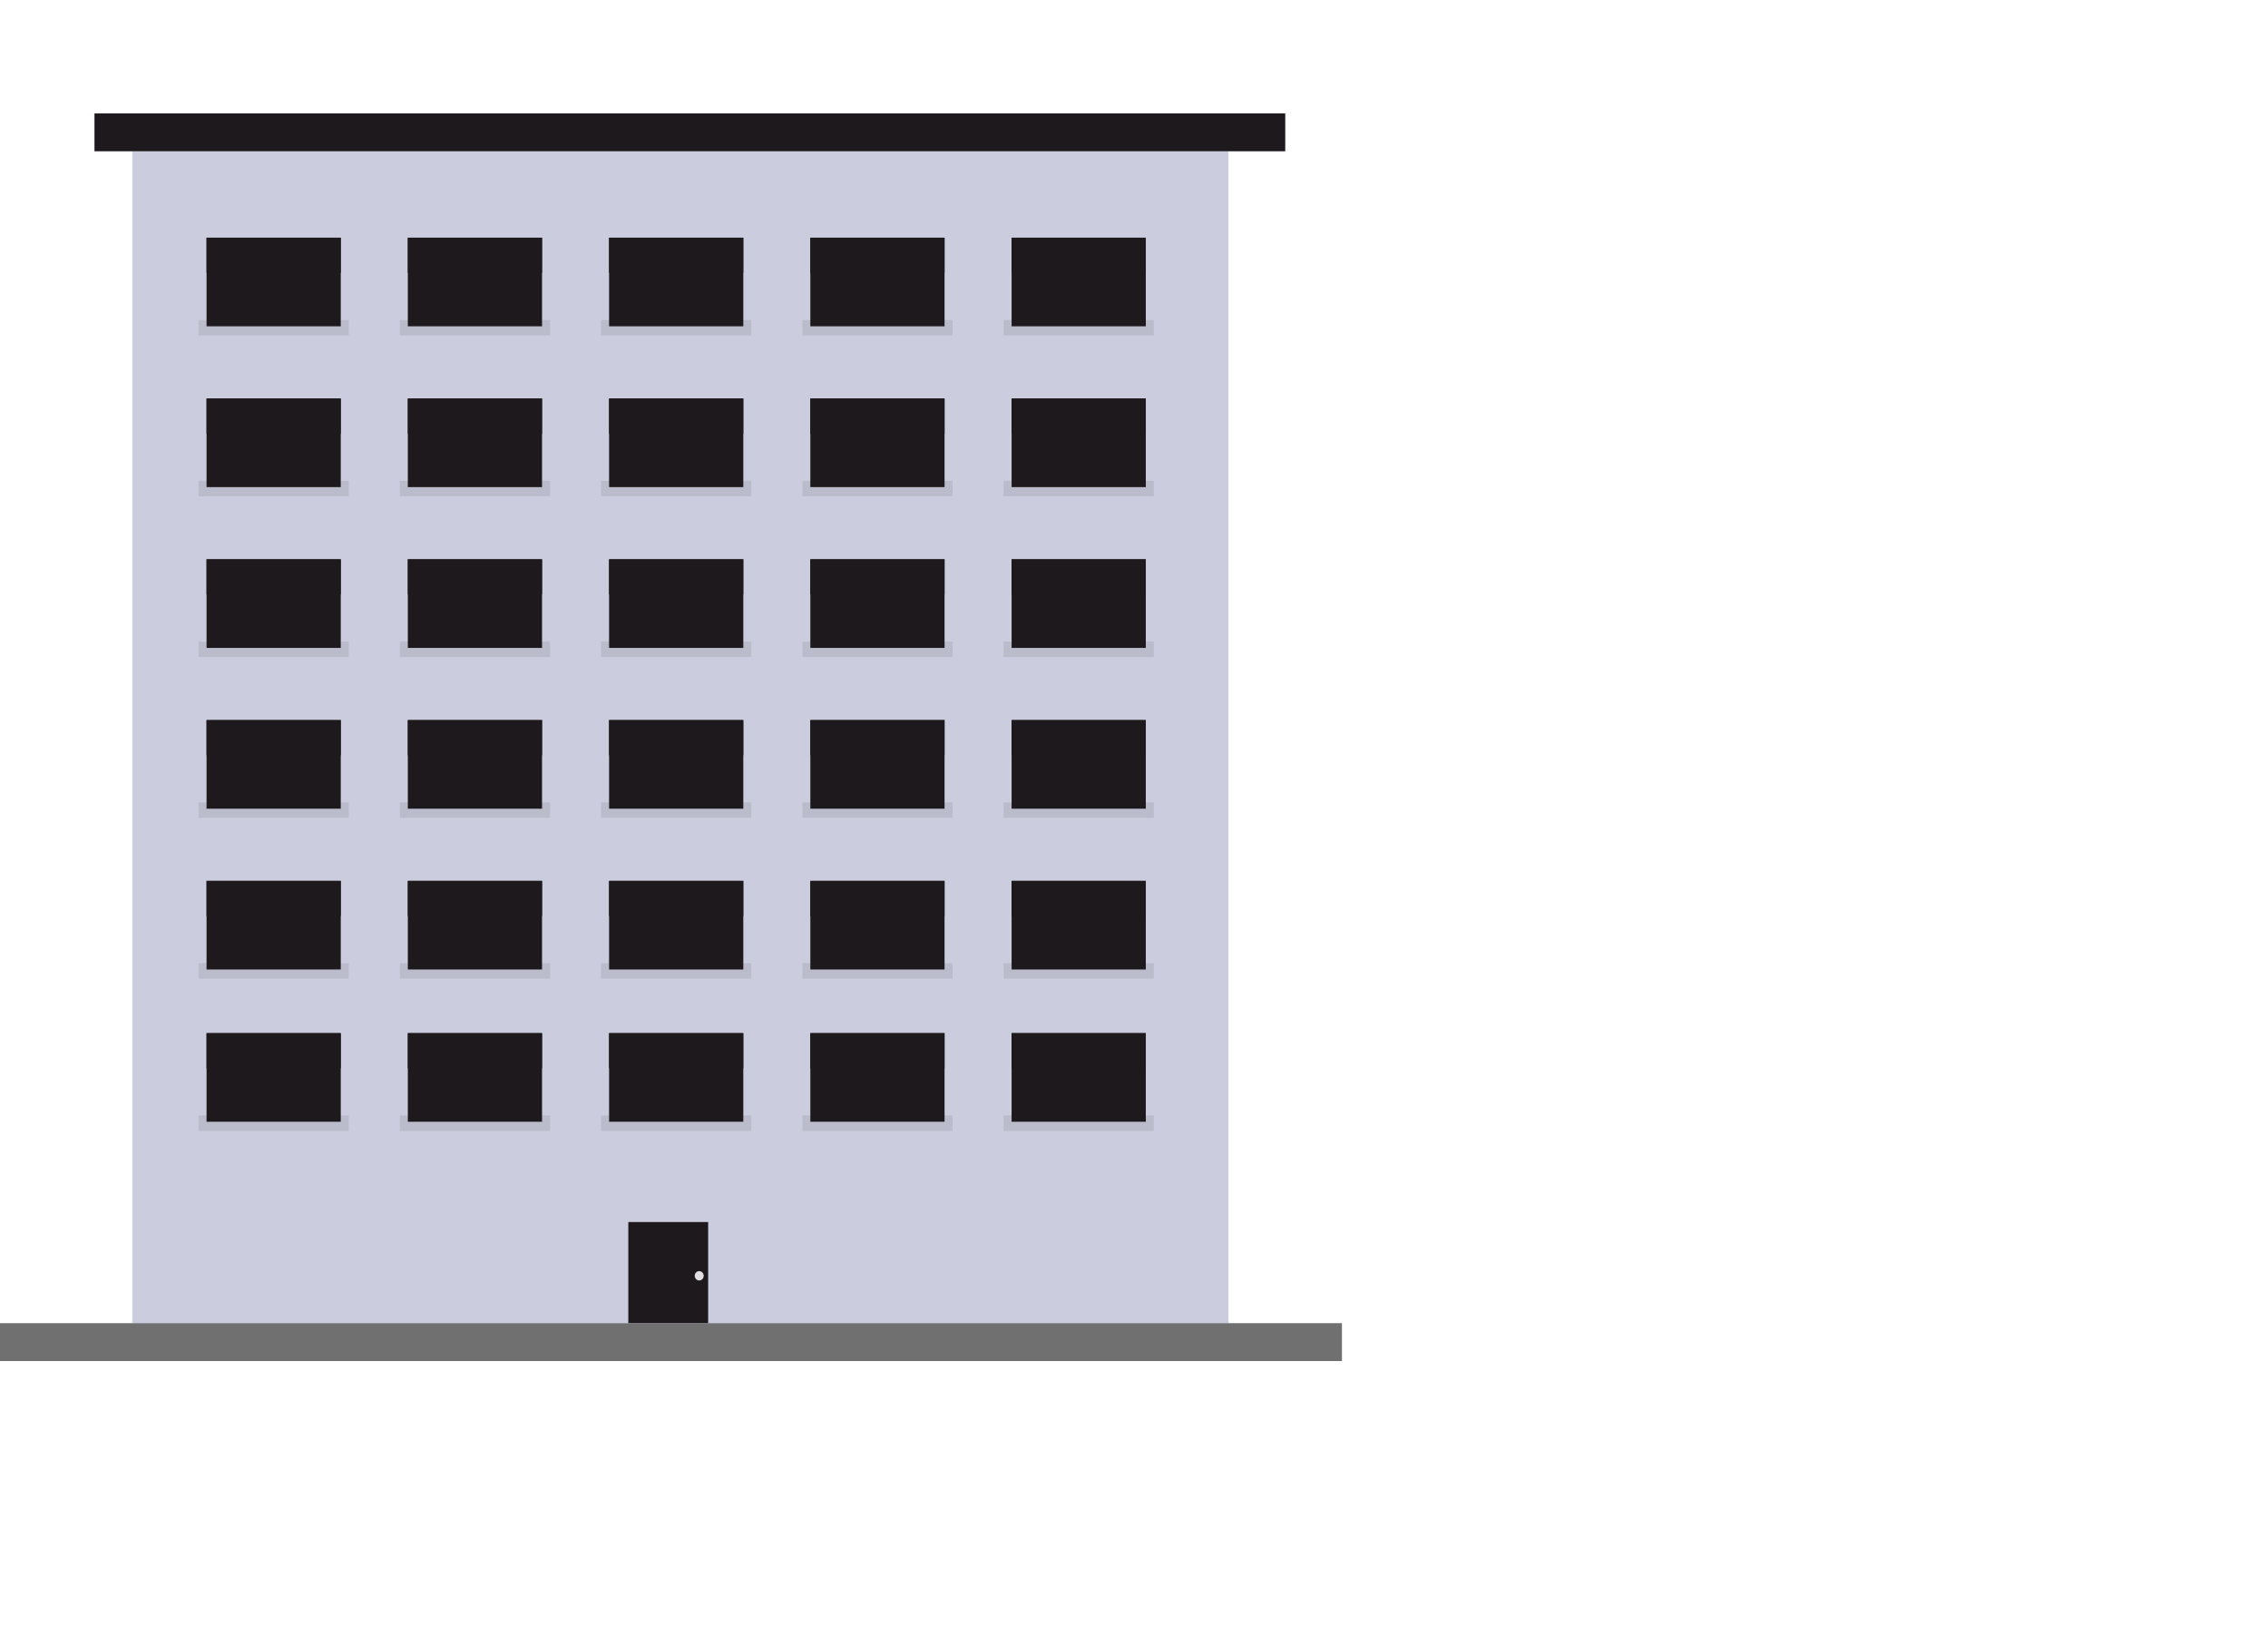
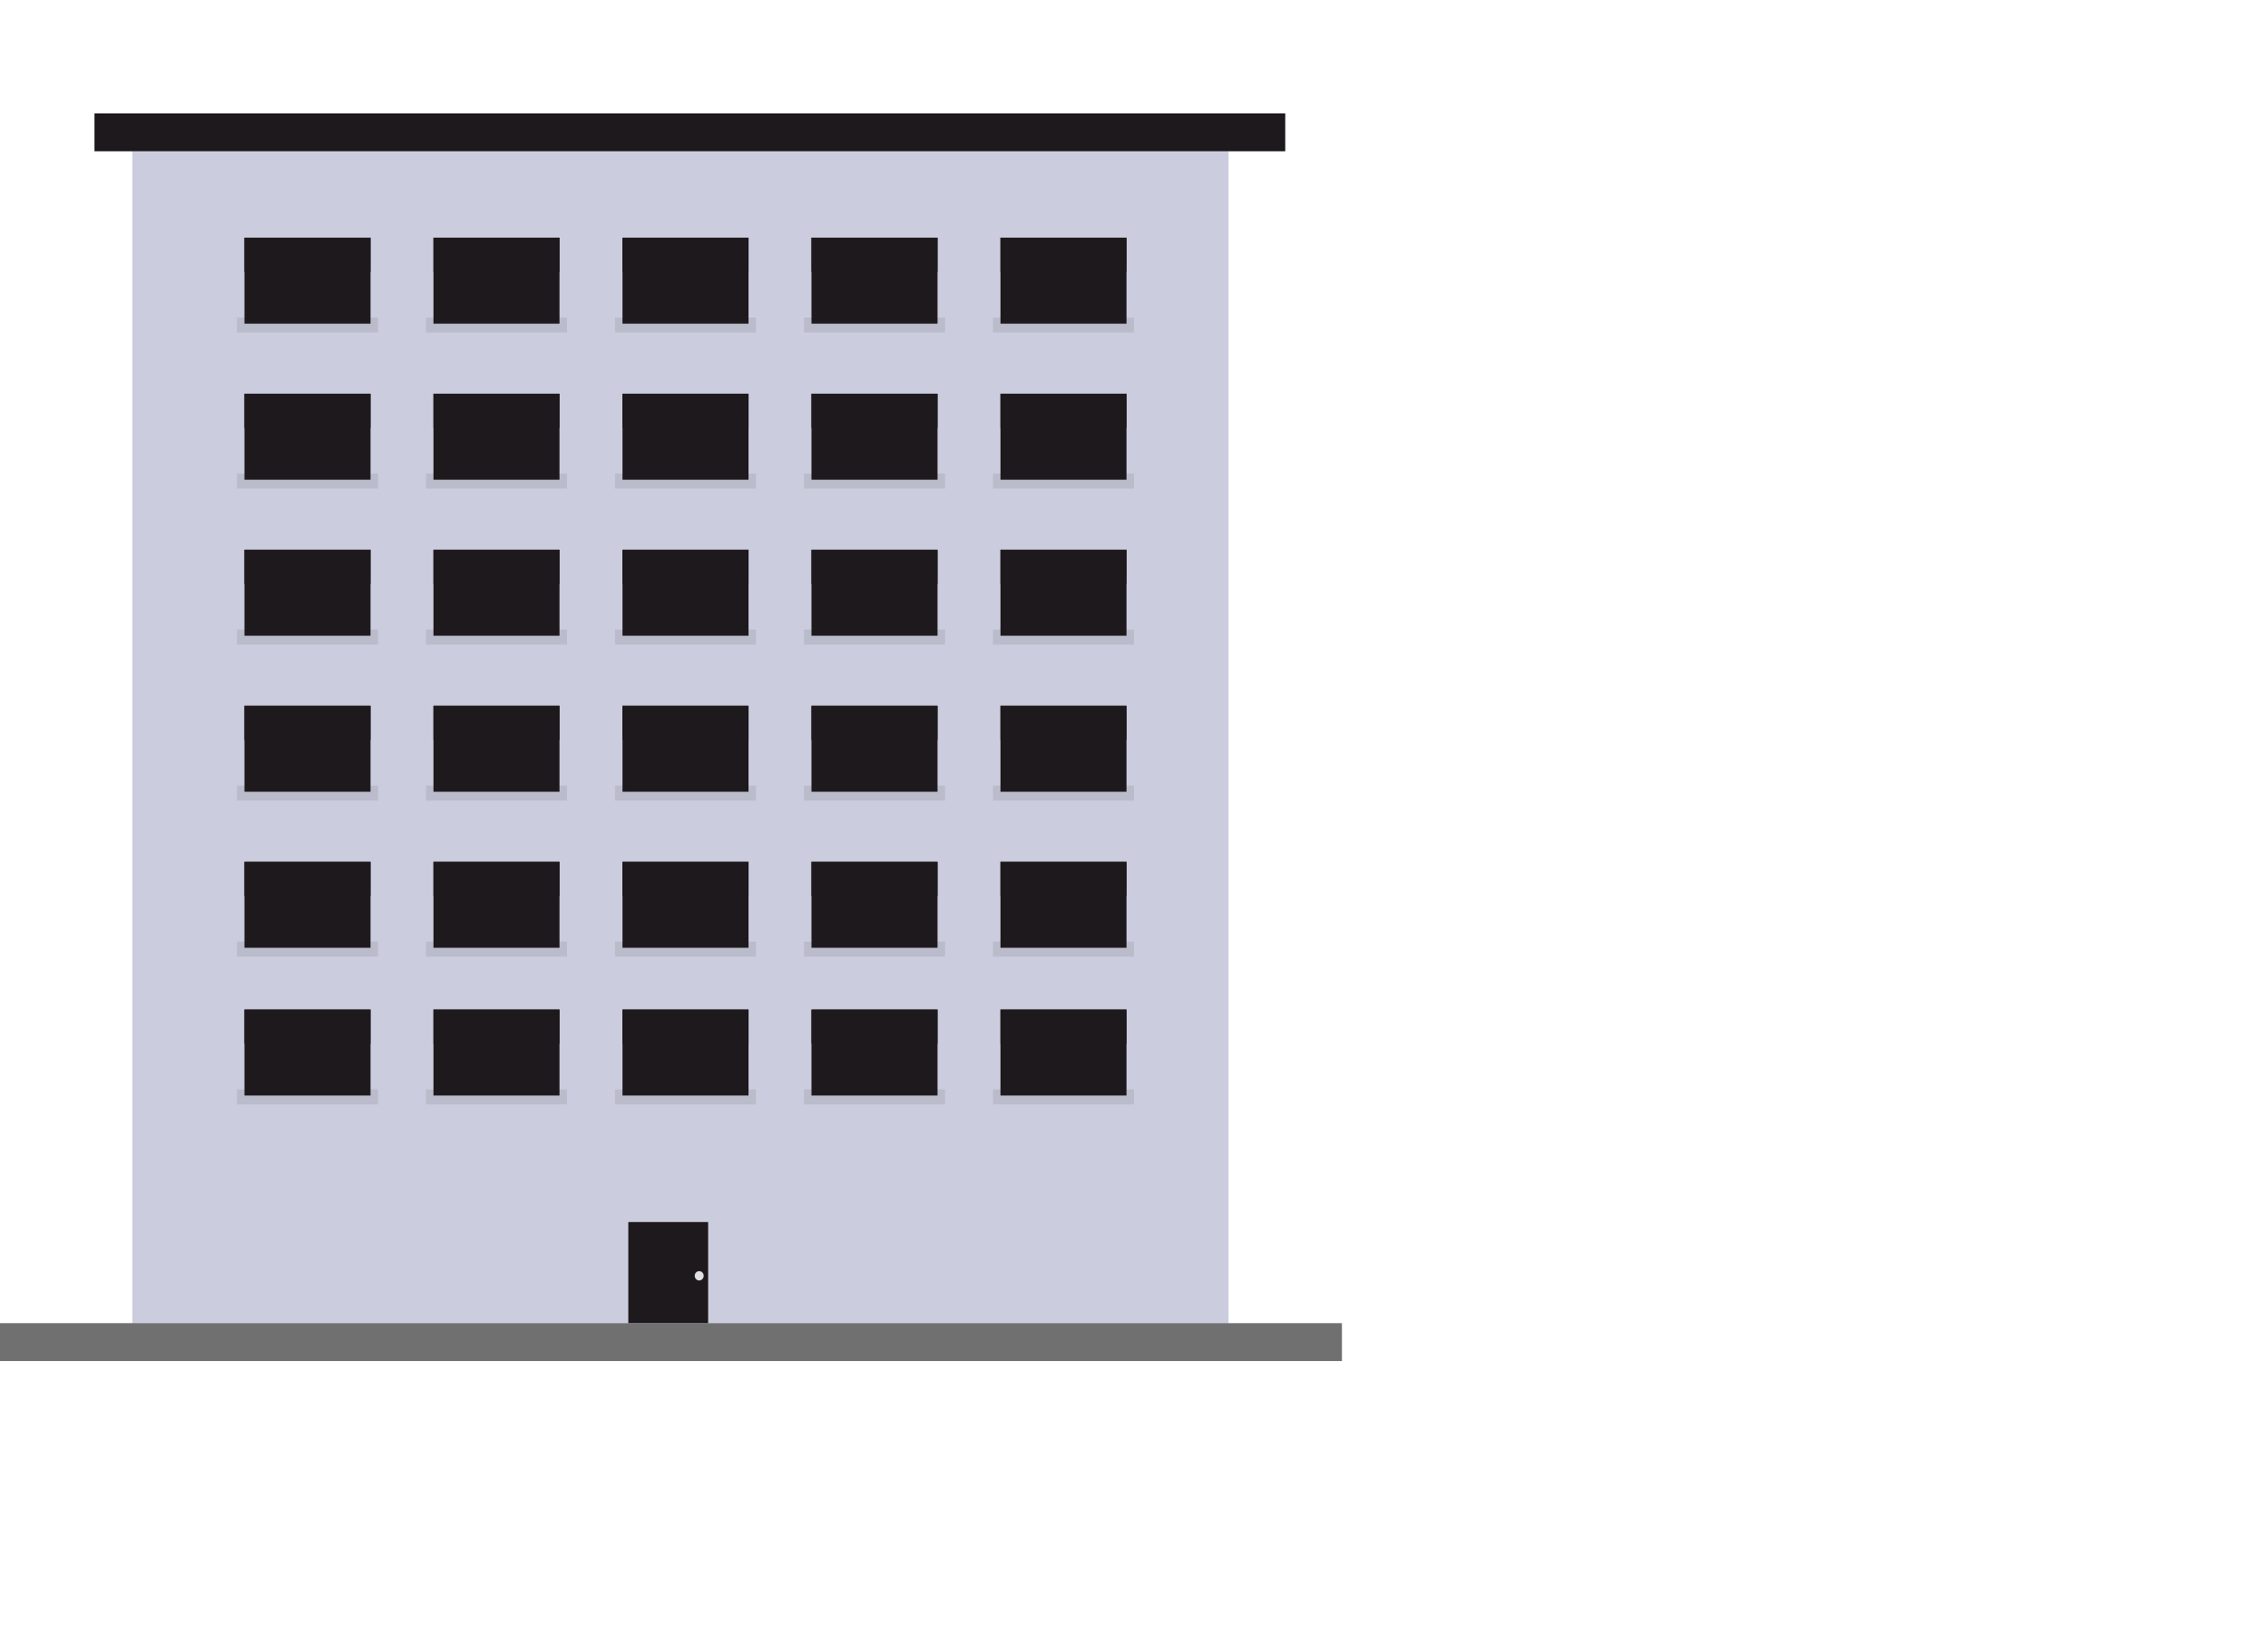
<svg xmlns="http://www.w3.org/2000/svg" width="120" height="86" viewBox="0 0 120 86">
  <defs>
    <clipPath id="clip-building-8">
      <rect width="120" height="86" />
    </clipPath>
  </defs>
  <g id="building-8" clip-path="url(#clip-building-8)">
    <g id="Group_907" data-name="Group 907" transform="translate(-4 -12)">
      <g id="Group_905" data-name="Group 905" transform="translate(2 1)">
        <g id="Group_871" data-name="Group 871" transform="translate(7 17)">
          <g id="Group_870" data-name="Group 870" transform="translate(0 -1)">
            <g id="Group_869" data-name="Group 869">
              <rect id="Rectangle_501" data-name="Rectangle 501" width="58" height="63.35" transform="translate(2 2)" fill="#cbcdde" />
              <g id="Group_737" data-name="Group 737" transform="translate(28.244 59.646)">
                <rect id="Rectangle_331" data-name="Rectangle 331" width="4.224" height="5.689" fill="#1e191c" />
                <ellipse id="Ellipse_257" data-name="Ellipse 257" cx="0.237" cy="0.247" rx="0.237" ry="0.247" transform="translate(3.514 2.597)" fill="#e0e0e0" />
              </g>
-               <rect id="Rectangle_332" data-name="Rectangle 332" width="7.945" height="0.819" transform="translate(5.507 11.928)" fill="#1e191c" opacity="0.1" />
-               <rect id="Rectangle_333" data-name="Rectangle 333" width="7.101" height="4.687" transform="translate(5.929 7.574)" fill="#1e191c" />
-               <rect id="Rectangle_335" data-name="Rectangle 335" width="7.101" height="1.86" transform="translate(5.929 7.574)" fill="#1e191c" />
-               <rect id="Rectangle_332-2" data-name="Rectangle 332" width="7.945" height="0.819" transform="translate(16.156 11.928)" fill="#1e191c" opacity="0.1" />
-               <rect id="Rectangle_333-2" data-name="Rectangle 333" width="7.101" height="4.687" transform="translate(16.578 7.574)" fill="#1e191c" />
-               <rect id="Rectangle_335-2" data-name="Rectangle 335" width="7.101" height="1.86" transform="translate(16.578 7.574)" fill="#1e191c" />
-               <rect id="Rectangle_332-3" data-name="Rectangle 332" width="7.945" height="0.819" transform="translate(26.804 11.928)" fill="#1e191c" opacity="0.1" />
-               <rect id="Rectangle_333-3" data-name="Rectangle 333" width="7.101" height="4.687" transform="translate(27.227 7.574)" fill="#1e191c" />
-               <rect id="Rectangle_335-3" data-name="Rectangle 335" width="7.101" height="1.86" transform="translate(27.227 7.574)" fill="#1e191c" />
-               <rect id="Rectangle_332-4" data-name="Rectangle 332" width="7.945" height="0.819" transform="translate(37.453 11.928)" fill="#1e191c" opacity="0.1" />
-               <rect id="Rectangle_333-4" data-name="Rectangle 333" width="7.101" height="4.687" transform="translate(37.875 7.574)" fill="#1e191c" />
-               <rect id="Rectangle_335-4" data-name="Rectangle 335" width="7.101" height="1.86" transform="translate(37.875 7.574)" fill="#1e191c" />
-               <rect id="Rectangle_332-5" data-name="Rectangle 332" width="7.945" height="0.819" transform="translate(48.102 11.928)" fill="#1e191c" opacity="0.1" />
-               <rect id="Rectangle_333-5" data-name="Rectangle 333" width="7.101" height="4.687" transform="translate(48.524 7.574)" fill="#1e191c" />
-               <rect id="Rectangle_335-5" data-name="Rectangle 335" width="7.101" height="1.86" transform="translate(48.524 7.574)" fill="#1e191c" />
-               <rect id="Rectangle_332-6" data-name="Rectangle 332" width="7.945" height="0.819" transform="translate(5.507 20.434)" fill="#1e191c" opacity="0.1" />
-               <rect id="Rectangle_333-6" data-name="Rectangle 333" width="7.101" height="4.687" transform="translate(5.929 16.081)" fill="#1e191c" />
-               <rect id="Rectangle_335-6" data-name="Rectangle 335" width="7.101" height="1.86" transform="translate(5.929 16.081)" fill="#1e191c" />
-               <rect id="Rectangle_332-7" data-name="Rectangle 332" width="7.945" height="0.819" transform="translate(16.156 20.434)" fill="#1e191c" opacity="0.1" />
-               <rect id="Rectangle_333-7" data-name="Rectangle 333" width="7.101" height="4.687" transform="translate(16.578 16.081)" fill="#1e191c" />
-               <rect id="Rectangle_335-7" data-name="Rectangle 335" width="7.101" height="1.86" transform="translate(16.578 16.081)" fill="#1e191c" />
-               <rect id="Rectangle_332-8" data-name="Rectangle 332" width="7.945" height="0.819" transform="translate(26.804 20.434)" fill="#1e191c" opacity="0.1" />
-               <rect id="Rectangle_333-8" data-name="Rectangle 333" width="7.101" height="4.687" transform="translate(27.227 16.081)" fill="#1e191c" />
-               <rect id="Rectangle_335-8" data-name="Rectangle 335" width="7.101" height="1.86" transform="translate(27.227 16.081)" fill="#1e191c" />
-               <rect id="Rectangle_332-9" data-name="Rectangle 332" width="7.945" height="0.819" transform="translate(37.453 20.434)" fill="#1e191c" opacity="0.1" />
-               <rect id="Rectangle_333-9" data-name="Rectangle 333" width="7.101" height="4.687" transform="translate(37.875 16.081)" fill="#1e191c" />
-               <rect id="Rectangle_335-9" data-name="Rectangle 335" width="7.101" height="1.86" transform="translate(37.875 16.081)" fill="#1e191c" />
-               <rect id="Rectangle_332-10" data-name="Rectangle 332" width="7.945" height="0.819" transform="translate(48.102 20.434)" fill="#1e191c" opacity="0.1" />
-               <rect id="Rectangle_333-10" data-name="Rectangle 333" width="7.101" height="4.687" transform="translate(48.524 16.081)" fill="#1e191c" />
-               <rect id="Rectangle_335-10" data-name="Rectangle 335" width="7.101" height="1.86" transform="translate(48.524 16.081)" fill="#1e191c" />
-               <rect id="Rectangle_332-11" data-name="Rectangle 332" width="7.945" height="0.819" transform="translate(5.507 28.939)" fill="#1e191c" opacity="0.1" />
-               <rect id="Rectangle_333-11" data-name="Rectangle 333" width="7.101" height="4.687" transform="translate(5.929 24.587)" fill="#1e191c" />
-               <rect id="Rectangle_335-11" data-name="Rectangle 335" width="7.101" height="1.86" transform="translate(5.929 24.587)" fill="#1e191c" />
-               <rect id="Rectangle_332-12" data-name="Rectangle 332" width="7.945" height="0.819" transform="translate(16.156 28.939)" fill="#1e191c" opacity="0.1" />
-               <rect id="Rectangle_333-12" data-name="Rectangle 333" width="7.101" height="4.687" transform="translate(16.578 24.587)" fill="#1e191c" />
-               <rect id="Rectangle_335-12" data-name="Rectangle 335" width="7.101" height="1.86" transform="translate(16.578 24.587)" fill="#1e191c" />
-               <rect id="Rectangle_332-13" data-name="Rectangle 332" width="7.945" height="0.819" transform="translate(26.804 28.939)" fill="#1e191c" opacity="0.1" />
-               <rect id="Rectangle_333-13" data-name="Rectangle 333" width="7.101" height="4.687" transform="translate(27.227 24.587)" fill="#1e191c" />
-               <rect id="Rectangle_335-13" data-name="Rectangle 335" width="7.101" height="1.86" transform="translate(27.227 24.587)" fill="#1e191c" />
-               <rect id="Rectangle_332-14" data-name="Rectangle 332" width="7.945" height="0.819" transform="translate(37.453 28.939)" fill="#1e191c" opacity="0.1" />
-               <rect id="Rectangle_333-14" data-name="Rectangle 333" width="7.101" height="4.687" transform="translate(37.875 24.587)" fill="#1e191c" />
-               <rect id="Rectangle_335-14" data-name="Rectangle 335" width="7.101" height="1.86" transform="translate(37.875 24.587)" fill="#1e191c" />
-               <rect id="Rectangle_332-15" data-name="Rectangle 332" width="7.945" height="0.819" transform="translate(48.102 28.939)" fill="#1e191c" opacity="0.1" />
-               <rect id="Rectangle_333-15" data-name="Rectangle 333" width="7.101" height="4.687" transform="translate(48.524 24.587)" fill="#1e191c" />
-               <rect id="Rectangle_335-15" data-name="Rectangle 335" width="7.101" height="1.86" transform="translate(48.524 24.587)" fill="#1e191c" />
-               <rect id="Rectangle_332-16" data-name="Rectangle 332" width="7.945" height="0.819" transform="translate(5.507 37.445)" fill="#1e191c" opacity="0.1" />
-               <rect id="Rectangle_333-16" data-name="Rectangle 333" width="7.101" height="4.687" transform="translate(5.929 33.093)" fill="#1e191c" />
-               <rect id="Rectangle_335-16" data-name="Rectangle 335" width="7.101" height="1.86" transform="translate(5.929 33.093)" fill="#1e191c" />
-               <rect id="Rectangle_332-17" data-name="Rectangle 332" width="7.945" height="0.819" transform="translate(5.507 54.007)" fill="#1e191c" opacity="0.1" />
-               <rect id="Rectangle_333-17" data-name="Rectangle 333" width="7.101" height="4.687" transform="translate(5.929 49.654)" fill="#1e191c" />
-               <rect id="Rectangle_335-17" data-name="Rectangle 335" width="7.101" height="1.86" transform="translate(5.929 49.654)" fill="#1e191c" />
-               <rect id="Rectangle_332-18" data-name="Rectangle 332" width="7.945" height="0.819" transform="translate(16.156 37.445)" fill="#1e191c" opacity="0.1" />
-               <rect id="Rectangle_333-18" data-name="Rectangle 333" width="7.101" height="4.687" transform="translate(16.578 33.093)" fill="#1e191c" />
-               <rect id="Rectangle_335-18" data-name="Rectangle 335" width="7.101" height="1.86" transform="translate(16.578 33.093)" fill="#1e191c" />
-               <rect id="Rectangle_332-19" data-name="Rectangle 332" width="7.945" height="0.819" transform="translate(16.156 54.007)" fill="#1e191c" opacity="0.1" />
-               <rect id="Rectangle_333-19" data-name="Rectangle 333" width="7.101" height="4.687" transform="translate(16.578 49.654)" fill="#1e191c" />
-               <rect id="Rectangle_335-19" data-name="Rectangle 335" width="7.101" height="1.86" transform="translate(16.578 49.654)" fill="#1e191c" />
-               <rect id="Rectangle_332-20" data-name="Rectangle 332" width="7.945" height="0.819" transform="translate(26.804 37.445)" fill="#1e191c" opacity="0.1" />
-               <rect id="Rectangle_333-20" data-name="Rectangle 333" width="7.101" height="4.687" transform="translate(27.227 33.093)" fill="#1e191c" />
-               <rect id="Rectangle_335-20" data-name="Rectangle 335" width="7.101" height="1.86" transform="translate(27.227 33.093)" fill="#1e191c" />
-               <rect id="Rectangle_332-21" data-name="Rectangle 332" width="7.945" height="0.819" transform="translate(26.804 54.007)" fill="#1e191c" opacity="0.1" />
-               <rect id="Rectangle_333-21" data-name="Rectangle 333" width="7.101" height="4.687" transform="translate(27.227 49.654)" fill="#1e191c" />
-               <rect id="Rectangle_335-21" data-name="Rectangle 335" width="7.101" height="1.86" transform="translate(27.227 49.654)" fill="#1e191c" />
-               <rect id="Rectangle_332-22" data-name="Rectangle 332" width="7.945" height="0.819" transform="translate(37.453 37.445)" fill="#1e191c" opacity="0.1" />
-               <rect id="Rectangle_333-22" data-name="Rectangle 333" width="7.101" height="4.687" transform="translate(37.875 33.093)" fill="#1e191c" />
-               <rect id="Rectangle_335-22" data-name="Rectangle 335" width="7.101" height="1.86" transform="translate(37.875 33.093)" fill="#1e191c" />
-               <rect id="Rectangle_332-23" data-name="Rectangle 332" width="7.945" height="0.819" transform="translate(48.102 37.445)" fill="#1e191c" opacity="0.1" />
-               <rect id="Rectangle_333-23" data-name="Rectangle 333" width="7.101" height="4.687" transform="translate(48.524 33.093)" fill="#1e191c" />
-               <rect id="Rectangle_335-23" data-name="Rectangle 335" width="7.101" height="1.86" transform="translate(48.524 33.093)" fill="#1e191c" />
-               <rect id="Rectangle_332-24" data-name="Rectangle 332" width="7.945" height="0.819" transform="translate(37.453 54.007)" fill="#1e191c" opacity="0.1" />
-               <rect id="Rectangle_333-24" data-name="Rectangle 333" width="7.101" height="4.687" transform="translate(37.875 49.654)" fill="#1e191c" />
-               <rect id="Rectangle_335-24" data-name="Rectangle 335" width="7.101" height="1.86" transform="translate(37.875 49.654)" fill="#1e191c" />
-               <rect id="Rectangle_332-25" data-name="Rectangle 332" width="7.945" height="0.819" transform="translate(48.102 54.007)" fill="#1e191c" opacity="0.1" />
-               <rect id="Rectangle_333-25" data-name="Rectangle 333" width="7.101" height="4.687" transform="translate(48.524 49.654)" fill="#1e191c" />
-               <rect id="Rectangle_335-25" data-name="Rectangle 335" width="7.101" height="1.86" transform="translate(48.524 49.654)" fill="#1e191c" />
-               <rect id="Rectangle_332-26" data-name="Rectangle 332" width="7.945" height="0.819" transform="translate(5.507 45.951)" fill="#1e191c" opacity="0.1" />
-               <rect id="Rectangle_333-26" data-name="Rectangle 333" width="7.101" height="4.687" transform="translate(5.929 41.599)" fill="#1e191c" />
-               <rect id="Rectangle_335-26" data-name="Rectangle 335" width="7.101" height="1.86" transform="translate(5.929 41.599)" fill="#1e191c" />
-               <rect id="Rectangle_332-27" data-name="Rectangle 332" width="7.945" height="0.819" transform="translate(16.156 45.951)" fill="#1e191c" opacity="0.1" />
-               <rect id="Rectangle_333-27" data-name="Rectangle 333" width="7.101" height="4.687" transform="translate(16.578 41.599)" fill="#1e191c" />
-               <rect id="Rectangle_335-27" data-name="Rectangle 335" width="7.101" height="1.86" transform="translate(16.578 41.599)" fill="#1e191c" />
-               <rect id="Rectangle_332-28" data-name="Rectangle 332" width="7.945" height="0.819" transform="translate(26.804 45.951)" fill="#1e191c" opacity="0.1" />
-               <rect id="Rectangle_333-28" data-name="Rectangle 333" width="7.101" height="4.687" transform="translate(27.227 41.599)" fill="#1e191c" />
-               <rect id="Rectangle_335-28" data-name="Rectangle 335" width="7.101" height="1.86" transform="translate(27.227 41.599)" fill="#1e191c" />
-               <rect id="Rectangle_332-29" data-name="Rectangle 332" width="7.945" height="0.819" transform="translate(37.453 45.951)" fill="#1e191c" opacity="0.1" />
-               <rect id="Rectangle_333-29" data-name="Rectangle 333" width="7.101" height="4.687" transform="translate(37.875 41.599)" fill="#1e191c" />
-               <rect id="Rectangle_335-29" data-name="Rectangle 335" width="7.101" height="1.86" transform="translate(37.875 41.599)" fill="#1e191c" />
-               <rect id="Rectangle_332-30" data-name="Rectangle 332" width="7.945" height="0.819" transform="translate(48.102 45.951)" fill="#1e191c" opacity="0.1" />
-               <rect id="Rectangle_333-30" data-name="Rectangle 333" width="7.101" height="4.687" transform="translate(48.524 41.599)" fill="#1e191c" />
-               <rect id="Rectangle_335-30" data-name="Rectangle 335" width="7.101" height="1.86" transform="translate(48.524 41.599)" fill="#1e191c" />
+               <g id="Group_913" data-name="Group 913">
+                 <rect id="Rectangle_332" data-name="Rectangle 332" width="7.462" height="0.794" transform="translate(7.538 11.799)" fill="#1e191c" opacity="0.1" />
+                 <rect id="Rectangle_333" data-name="Rectangle 333" width="6.669" height="4.548" transform="translate(7.935 7.574)" fill="#1e191c" />
+                 <rect id="Rectangle_335" data-name="Rectangle 335" width="6.669" height="1.805" transform="translate(7.935 7.574)" fill="#1e191c" />
+                 <rect id="Rectangle_332-2" data-name="Rectangle 332" width="7.462" height="0.794" transform="translate(17.538 11.799)" fill="#1e191c" opacity="0.1" />
+                 <rect id="Rectangle_333-2" data-name="Rectangle 333" width="6.669" height="4.548" transform="translate(17.935 7.574)" fill="#1e191c" />
+                 <rect id="Rectangle_335-2" data-name="Rectangle 335" width="6.669" height="1.805" transform="translate(17.935 7.574)" fill="#1e191c" />
+                 <rect id="Rectangle_332-3" data-name="Rectangle 332" width="7.462" height="0.794" transform="translate(27.538 11.799)" fill="#1e191c" opacity="0.1" />
+                 <rect id="Rectangle_333-3" data-name="Rectangle 333" width="6.669" height="4.548" transform="translate(27.935 7.574)" fill="#1e191c" />
+                 <rect id="Rectangle_335-3" data-name="Rectangle 335" width="6.669" height="1.805" transform="translate(27.935 7.574)" fill="#1e191c" />
+                 <rect id="Rectangle_332-4" data-name="Rectangle 332" width="7.462" height="0.794" transform="translate(37.538 11.799)" fill="#1e191c" opacity="0.1" />
+                 <rect id="Rectangle_333-4" data-name="Rectangle 333" width="6.669" height="4.548" transform="translate(37.935 7.574)" fill="#1e191c" />
+                 <rect id="Rectangle_335-4" data-name="Rectangle 335" width="6.669" height="1.805" transform="translate(37.935 7.574)" fill="#1e191c" />
+                 <rect id="Rectangle_332-5" data-name="Rectangle 332" width="7.462" height="0.794" transform="translate(47.538 11.799)" fill="#1e191c" opacity="0.1" />
+                 <rect id="Rectangle_333-5" data-name="Rectangle 333" width="6.669" height="4.548" transform="translate(47.935 7.574)" fill="#1e191c" />
+                 <rect id="Rectangle_335-5" data-name="Rectangle 335" width="6.669" height="1.805" transform="translate(47.935 7.574)" fill="#1e191c" />
+                 <rect id="Rectangle_332-6" data-name="Rectangle 332" width="7.462" height="0.794" transform="translate(7.538 20.052)" fill="#1e191c" opacity="0.1" />
+                 <rect id="Rectangle_333-6" data-name="Rectangle 333" width="6.669" height="4.548" transform="translate(7.935 15.829)" fill="#1e191c" />
+                 <rect id="Rectangle_335-6" data-name="Rectangle 335" width="6.669" height="1.805" transform="translate(7.935 15.829)" fill="#1e191c" />
+                 <rect id="Rectangle_332-7" data-name="Rectangle 332" width="7.462" height="0.794" transform="translate(17.538 20.052)" fill="#1e191c" opacity="0.1" />
+                 <rect id="Rectangle_333-7" data-name="Rectangle 333" width="6.669" height="4.548" transform="translate(17.935 15.829)" fill="#1e191c" />
+                 <rect id="Rectangle_335-7" data-name="Rectangle 335" width="6.669" height="1.805" transform="translate(17.935 15.829)" fill="#1e191c" />
+                 <rect id="Rectangle_332-8" data-name="Rectangle 332" width="7.462" height="0.794" transform="translate(27.538 20.052)" fill="#1e191c" opacity="0.1" />
+                 <rect id="Rectangle_333-8" data-name="Rectangle 333" width="6.669" height="4.548" transform="translate(27.935 15.829)" fill="#1e191c" />
+                 <rect id="Rectangle_335-8" data-name="Rectangle 335" width="6.669" height="1.805" transform="translate(27.935 15.829)" fill="#1e191c" />
+                 <rect id="Rectangle_332-9" data-name="Rectangle 332" width="7.462" height="0.794" transform="translate(37.538 20.052)" fill="#1e191c" opacity="0.1" />
+                 <rect id="Rectangle_333-9" data-name="Rectangle 333" width="6.669" height="4.548" transform="translate(37.935 15.829)" fill="#1e191c" />
+                 <rect id="Rectangle_335-9" data-name="Rectangle 335" width="6.669" height="1.805" transform="translate(37.935 15.829)" fill="#1e191c" />
+                 <rect id="Rectangle_332-10" data-name="Rectangle 332" width="7.462" height="0.794" transform="translate(47.538 20.052)" fill="#1e191c" opacity="0.1" />
+                 <rect id="Rectangle_333-10" data-name="Rectangle 333" width="6.669" height="4.548" transform="translate(47.935 15.829)" fill="#1e191c" />
+                 <rect id="Rectangle_335-10" data-name="Rectangle 335" width="6.669" height="1.805" transform="translate(47.935 15.829)" fill="#1e191c" />
+                 <rect id="Rectangle_332-11" data-name="Rectangle 332" width="7.462" height="0.794" transform="translate(7.538 28.305)" fill="#1e191c" opacity="0.1" />
+                 <rect id="Rectangle_333-11" data-name="Rectangle 333" width="6.669" height="4.548" transform="translate(7.935 24.082)" fill="#1e191c" />
+                 <rect id="Rectangle_335-11" data-name="Rectangle 335" width="6.669" height="1.805" transform="translate(7.935 24.082)" fill="#1e191c" />
+                 <rect id="Rectangle_332-12" data-name="Rectangle 332" width="7.462" height="0.794" transform="translate(17.538 28.305)" fill="#1e191c" opacity="0.1" />
+                 <rect id="Rectangle_333-12" data-name="Rectangle 333" width="6.669" height="4.548" transform="translate(17.935 24.082)" fill="#1e191c" />
+                 <rect id="Rectangle_335-12" data-name="Rectangle 335" width="6.669" height="1.805" transform="translate(17.935 24.082)" fill="#1e191c" />
+                 <rect id="Rectangle_332-13" data-name="Rectangle 332" width="7.462" height="0.794" transform="translate(27.538 28.305)" fill="#1e191c" opacity="0.1" />
+                 <rect id="Rectangle_333-13" data-name="Rectangle 333" width="6.669" height="4.548" transform="translate(27.935 24.082)" fill="#1e191c" />
+                 <rect id="Rectangle_335-13" data-name="Rectangle 335" width="6.669" height="1.805" transform="translate(27.935 24.082)" fill="#1e191c" />
+                 <rect id="Rectangle_332-14" data-name="Rectangle 332" width="7.462" height="0.794" transform="translate(37.538 28.305)" fill="#1e191c" opacity="0.1" />
+                 <rect id="Rectangle_333-14" data-name="Rectangle 333" width="6.669" height="4.548" transform="translate(37.935 24.082)" fill="#1e191c" />
+                 <rect id="Rectangle_335-14" data-name="Rectangle 335" width="6.669" height="1.805" transform="translate(37.935 24.082)" fill="#1e191c" />
+                 <rect id="Rectangle_332-15" data-name="Rectangle 332" width="7.462" height="0.794" transform="translate(47.538 28.305)" fill="#1e191c" opacity="0.1" />
+                 <rect id="Rectangle_333-15" data-name="Rectangle 333" width="6.669" height="4.548" transform="translate(47.935 24.082)" fill="#1e191c" />
+                 <rect id="Rectangle_335-15" data-name="Rectangle 335" width="6.669" height="1.805" transform="translate(47.935 24.082)" fill="#1e191c" />
+                 <rect id="Rectangle_332-16" data-name="Rectangle 332" width="7.462" height="0.794" transform="translate(7.538 36.559)" fill="#1e191c" opacity="0.1" />
+                 <rect id="Rectangle_333-16" data-name="Rectangle 333" width="6.669" height="4.548" transform="translate(7.935 32.335)" fill="#1e191c" />
+                 <rect id="Rectangle_335-16" data-name="Rectangle 335" width="6.669" height="1.805" transform="translate(7.935 32.335)" fill="#1e191c" />
+                 <rect id="Rectangle_332-17" data-name="Rectangle 332" width="7.462" height="0.794" transform="translate(7.538 52.629)" fill="#1e191c" opacity="0.1" />
+                 <rect id="Rectangle_333-17" data-name="Rectangle 333" width="6.669" height="4.548" transform="translate(7.935 48.405)" fill="#1e191c" />
+                 <rect id="Rectangle_335-17" data-name="Rectangle 335" width="6.669" height="1.805" transform="translate(7.935 48.405)" fill="#1e191c" />
+                 <rect id="Rectangle_332-18" data-name="Rectangle 332" width="7.462" height="0.794" transform="translate(17.538 36.559)" fill="#1e191c" opacity="0.1" />
+                 <rect id="Rectangle_333-18" data-name="Rectangle 333" width="6.669" height="4.548" transform="translate(17.935 32.335)" fill="#1e191c" />
+                 <rect id="Rectangle_335-18" data-name="Rectangle 335" width="6.669" height="1.805" transform="translate(17.935 32.335)" fill="#1e191c" />
+                 <rect id="Rectangle_332-19" data-name="Rectangle 332" width="7.462" height="0.794" transform="translate(17.538 52.629)" fill="#1e191c" opacity="0.1" />
+                 <rect id="Rectangle_333-19" data-name="Rectangle 333" width="6.669" height="4.548" transform="translate(17.935 48.405)" fill="#1e191c" />
+                 <rect id="Rectangle_335-19" data-name="Rectangle 335" width="6.669" height="1.805" transform="translate(17.935 48.405)" fill="#1e191c" />
+                 <rect id="Rectangle_332-20" data-name="Rectangle 332" width="7.462" height="0.794" transform="translate(27.538 36.559)" fill="#1e191c" opacity="0.1" />
+                 <rect id="Rectangle_333-20" data-name="Rectangle 333" width="6.669" height="4.548" transform="translate(27.935 32.335)" fill="#1e191c" />
+                 <rect id="Rectangle_335-20" data-name="Rectangle 335" width="6.669" height="1.805" transform="translate(27.935 32.335)" fill="#1e191c" />
+                 <rect id="Rectangle_332-21" data-name="Rectangle 332" width="7.462" height="0.794" transform="translate(27.538 52.629)" fill="#1e191c" opacity="0.1" />
+                 <rect id="Rectangle_333-21" data-name="Rectangle 333" width="6.669" height="4.548" transform="translate(27.935 48.405)" fill="#1e191c" />
+                 <rect id="Rectangle_335-21" data-name="Rectangle 335" width="6.669" height="1.805" transform="translate(27.935 48.405)" fill="#1e191c" />
+                 <rect id="Rectangle_332-22" data-name="Rectangle 332" width="7.462" height="0.794" transform="translate(37.538 36.559)" fill="#1e191c" opacity="0.1" />
+                 <rect id="Rectangle_333-22" data-name="Rectangle 333" width="6.669" height="4.548" transform="translate(37.935 32.335)" fill="#1e191c" />
+                 <rect id="Rectangle_335-22" data-name="Rectangle 335" width="6.669" height="1.805" transform="translate(37.935 32.335)" fill="#1e191c" />
+                 <rect id="Rectangle_332-23" data-name="Rectangle 332" width="7.462" height="0.794" transform="translate(47.538 36.559)" fill="#1e191c" opacity="0.1" />
+                 <rect id="Rectangle_333-23" data-name="Rectangle 333" width="6.669" height="4.548" transform="translate(47.935 32.335)" fill="#1e191c" />
+                 <rect id="Rectangle_335-23" data-name="Rectangle 335" width="6.669" height="1.805" transform="translate(47.935 32.335)" fill="#1e191c" />
+                 <rect id="Rectangle_332-24" data-name="Rectangle 332" width="7.462" height="0.794" transform="translate(37.538 52.629)" fill="#1e191c" opacity="0.1" />
+                 <rect id="Rectangle_333-24" data-name="Rectangle 333" width="6.669" height="4.548" transform="translate(37.935 48.405)" fill="#1e191c" />
+                 <rect id="Rectangle_335-24" data-name="Rectangle 335" width="6.669" height="1.805" transform="translate(37.935 48.405)" fill="#1e191c" />
+                 <rect id="Rectangle_332-25" data-name="Rectangle 332" width="7.462" height="0.794" transform="translate(47.538 52.629)" fill="#1e191c" opacity="0.1" />
+                 <rect id="Rectangle_333-25" data-name="Rectangle 333" width="6.669" height="4.548" transform="translate(47.935 48.405)" fill="#1e191c" />
+                 <rect id="Rectangle_335-25" data-name="Rectangle 335" width="6.669" height="1.805" transform="translate(47.935 48.405)" fill="#1e191c" />
+                 <rect id="Rectangle_332-26" data-name="Rectangle 332" width="7.462" height="0.794" transform="translate(7.538 44.812)" fill="#1e191c" opacity="0.1" />
+                 <rect id="Rectangle_333-26" data-name="Rectangle 333" width="6.669" height="4.548" transform="translate(7.935 40.589)" fill="#1e191c" />
+                 <rect id="Rectangle_335-26" data-name="Rectangle 335" width="6.669" height="1.805" transform="translate(7.935 40.589)" fill="#1e191c" />
+                 <rect id="Rectangle_332-27" data-name="Rectangle 332" width="7.462" height="0.794" transform="translate(17.538 44.812)" fill="#1e191c" opacity="0.1" />
+                 <rect id="Rectangle_333-27" data-name="Rectangle 333" width="6.669" height="4.548" transform="translate(17.935 40.589)" fill="#1e191c" />
+                 <rect id="Rectangle_335-27" data-name="Rectangle 335" width="6.669" height="1.805" transform="translate(17.935 40.589)" fill="#1e191c" />
+                 <rect id="Rectangle_332-28" data-name="Rectangle 332" width="7.462" height="0.794" transform="translate(27.538 44.812)" fill="#1e191c" opacity="0.1" />
+                 <rect id="Rectangle_333-28" data-name="Rectangle 333" width="6.669" height="4.548" transform="translate(27.935 40.589)" fill="#1e191c" />
+                 <rect id="Rectangle_335-28" data-name="Rectangle 335" width="6.669" height="1.805" transform="translate(27.935 40.589)" fill="#1e191c" />
+                 <rect id="Rectangle_332-29" data-name="Rectangle 332" width="7.462" height="0.794" transform="translate(37.538 44.812)" fill="#1e191c" opacity="0.1" />
+                 <rect id="Rectangle_333-29" data-name="Rectangle 333" width="6.669" height="4.548" transform="translate(37.935 40.589)" fill="#1e191c" />
+                 <rect id="Rectangle_335-29" data-name="Rectangle 335" width="6.669" height="1.805" transform="translate(37.935 40.589)" fill="#1e191c" />
+                 <rect id="Rectangle_332-30" data-name="Rectangle 332" width="7.462" height="0.794" transform="translate(47.538 44.812)" fill="#1e191c" opacity="0.1" />
+                 <rect id="Rectangle_333-30" data-name="Rectangle 333" width="6.669" height="4.548" transform="translate(47.935 40.589)" fill="#1e191c" />
+                 <rect id="Rectangle_335-30" data-name="Rectangle 335" width="6.669" height="1.805" transform="translate(47.935 40.589)" fill="#1e191c" />
+               </g>
            </g>
          </g>
          <g id="Rectangle_502" data-name="Rectangle 502" fill="#cbcdde" stroke="#1e191c" stroke-width="1">
            <rect width="63" height="2" stroke="none" />
            <rect x="0.5" y="0.5" width="62" height="1" fill="none" />
          </g>
        </g>
      </g>
    </g>
    <g id="Rectangle_508" data-name="Rectangle 508" transform="translate(0 70)" fill="#cbcdde" stroke="#707070" stroke-width="1">
      <rect width="71" height="2" stroke="none" />
      <rect x="0.5" y="0.5" width="70" height="1" fill="none" />
    </g>
  </g>
</svg>
